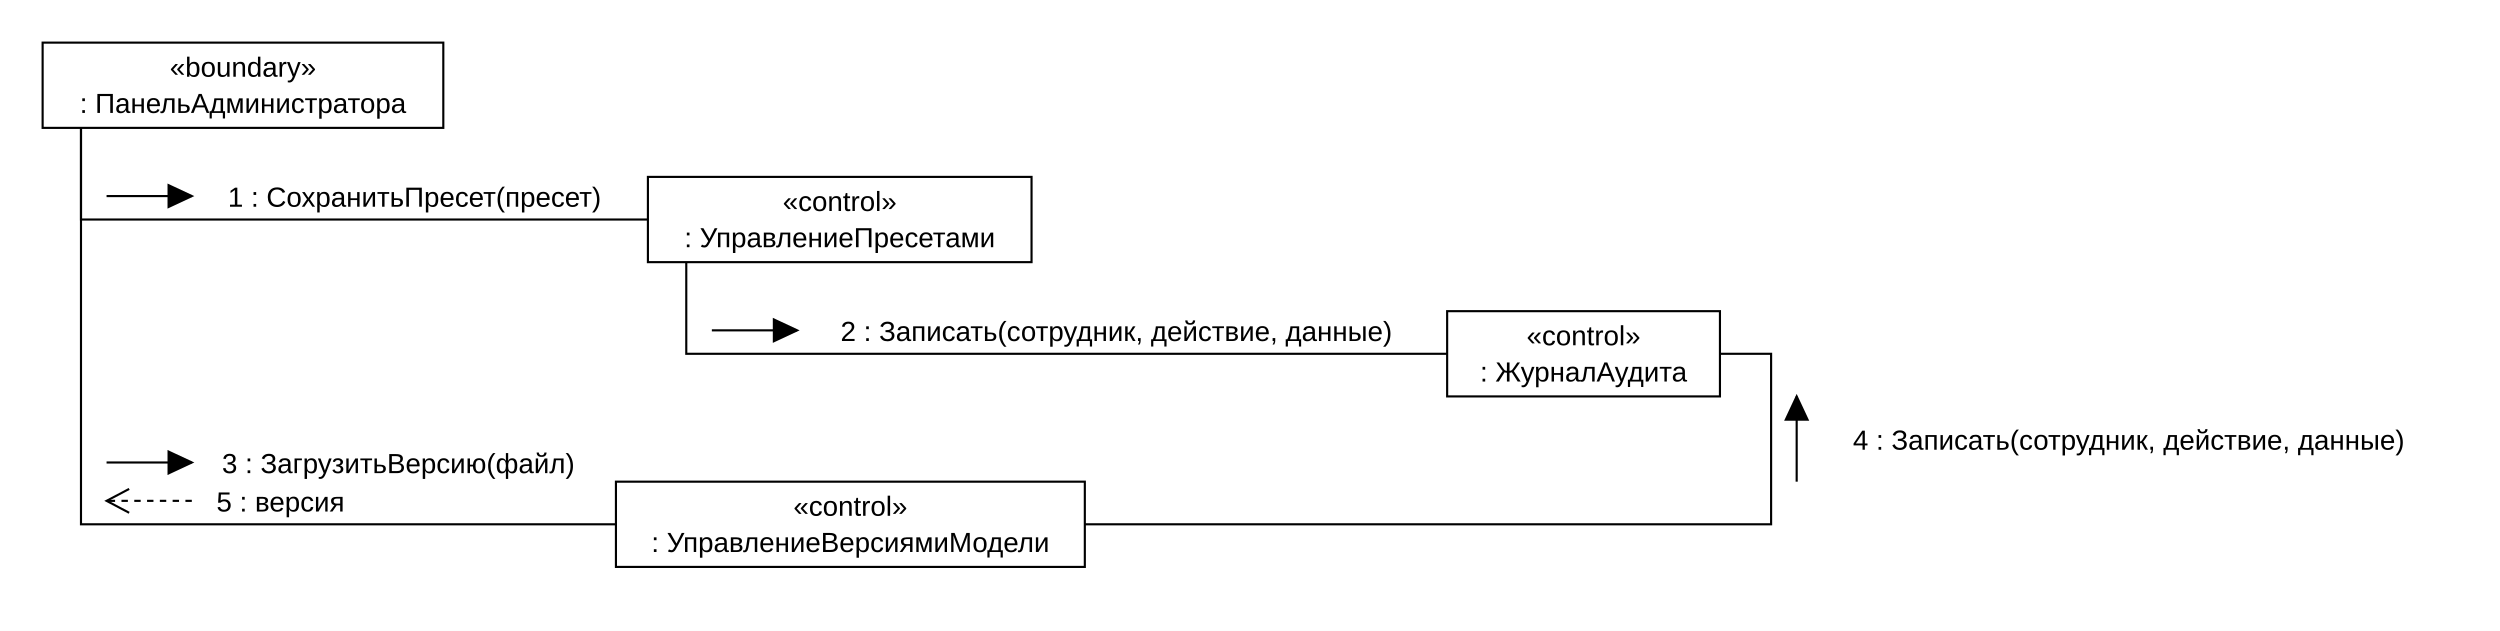
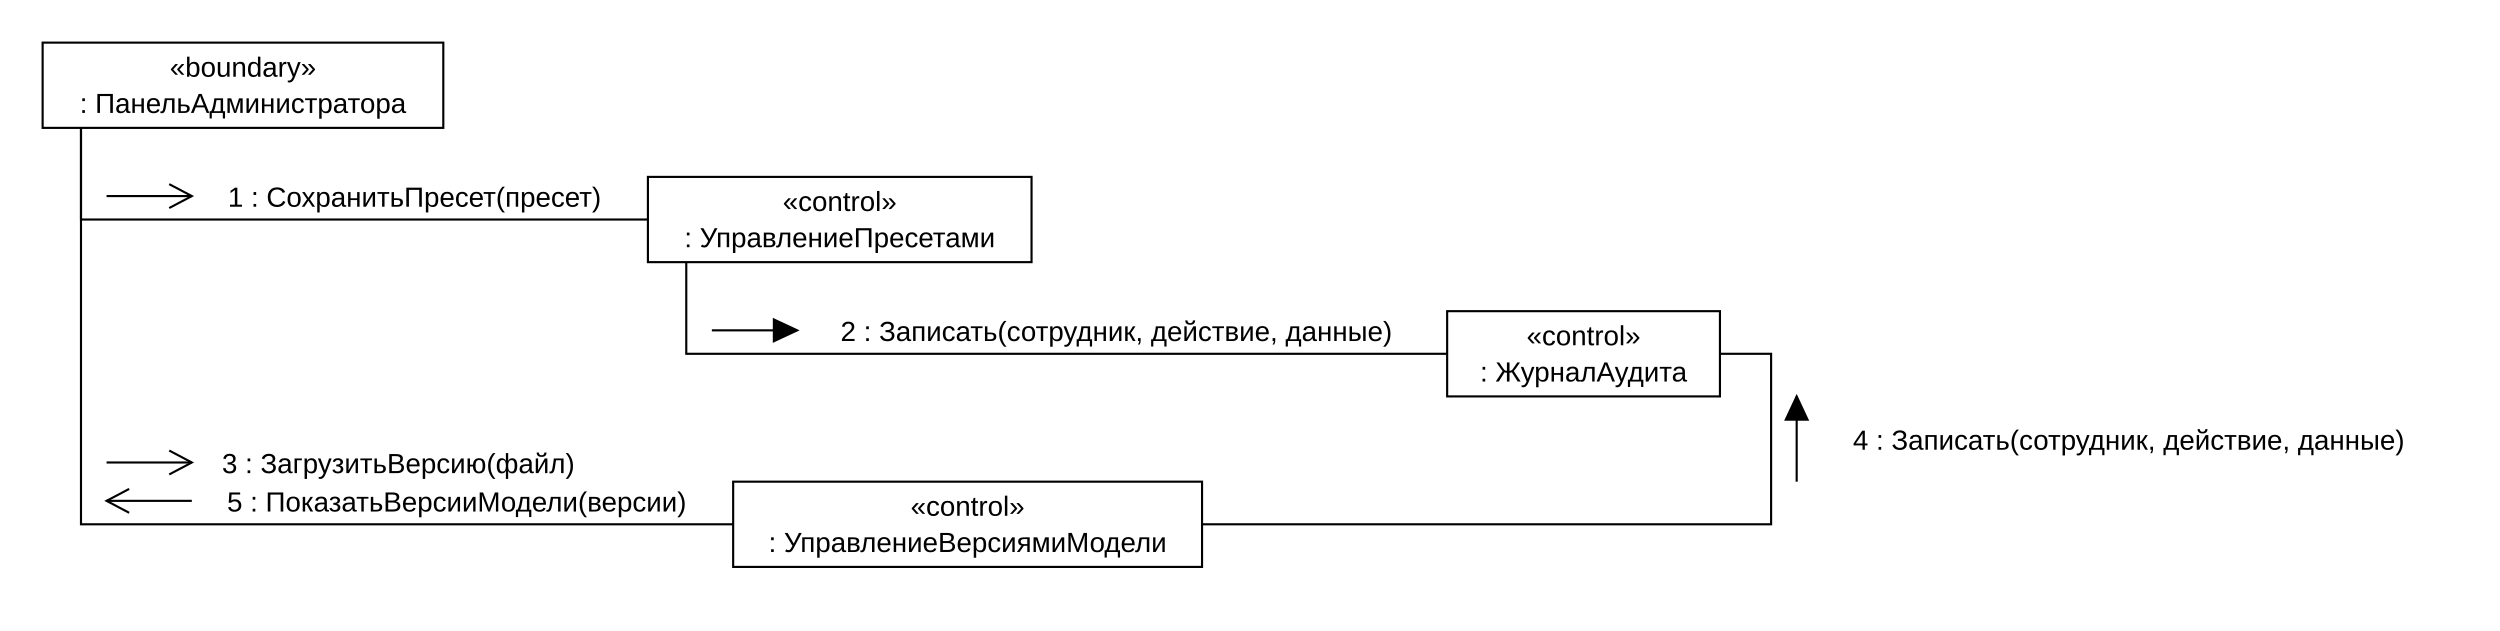
<svg xmlns="http://www.w3.org/2000/svg" width="1173" height="296" viewBox="0 0 1173 296">
  <rect width="1173" height="296" fill="#fff" />
  <path d="M38.0,60.0 L38.0,103.0 L305.0,103.0" fill="none" stroke="#000" />
  <path d="M322.0,123.0 L322.0,166.0 L680.0,166.0" fill="none" stroke="#000" />
-   <path d="M38.0,60.0 L38.0,246.0 L290.0,246.0" fill="none" stroke="#000" />
-   <path d="M807.0,166.0 L831.0,166.0 L831.0,246.0 L509.0,246.0" fill="none" stroke="#000" />
+   <path d="M38.0,60.0 L38.0,246.0 L345.0,246.0" fill="none" stroke="#000" />
+   <path d="M807.0,166.0 L831.0,166.0 L831.0,246.0 L564.0,246.0" fill="none" stroke="#000" />
  <rect x="20.0" y="20.0" width="188.0" height="40.0" fill="#fff" stroke="#000" />
  <text x="114.0" y="36.0" font-family="Arial, Helvetica, sans-serif" font-size="13" text-anchor="middle" font-weight="normal" fill="#000">«boundary»</text>
  <text x="114.0" y="53.0" font-family="Arial, Helvetica, sans-serif" font-size="13" text-anchor="middle" font-weight="normal" fill="#000">: ПанельАдминистратора</text>
  <rect x="304.0" y="83.0" width="180.0" height="40.0" fill="#fff" stroke="#000" />
  <text x="394.0" y="99.0" font-family="Arial, Helvetica, sans-serif" font-size="13" text-anchor="middle" font-weight="normal" fill="#000">«control»</text>
  <text x="394.0" y="116.0" font-family="Arial, Helvetica, sans-serif" font-size="13" text-anchor="middle" font-weight="normal" fill="#000">: УправлениеПресетами</text>
-   <rect x="289.0" y="226.0" width="220.0" height="40.0" fill="#fff" stroke="#000" />
-   <text x="399.0" y="242.0" font-family="Arial, Helvetica, sans-serif" font-size="13" text-anchor="middle" font-weight="normal" fill="#000">«control»</text>
-   <text x="399.0" y="259.0" font-family="Arial, Helvetica, sans-serif" font-size="13" text-anchor="middle" font-weight="normal" fill="#000">: УправлениеВерсиямиМодели</text>
+   <rect x="344.0" y="226.0" width="220.0" height="40.0" fill="#fff" stroke="#000" />
+   <text x="454.0" y="242.0" font-family="Arial, Helvetica, sans-serif" font-size="13" text-anchor="middle" font-weight="normal" fill="#000">«control»</text>
+   <text x="454.0" y="259.0" font-family="Arial, Helvetica, sans-serif" font-size="13" text-anchor="middle" font-weight="normal" fill="#000">: УправлениеВерсиямиМодели</text>
  <rect x="679.0" y="146.0" width="128.0" height="40.0" fill="#fff" stroke="#000" />
  <text x="743.0" y="162.0" font-family="Arial, Helvetica, sans-serif" font-size="13" text-anchor="middle" font-weight="normal" fill="#000">«control»</text>
  <text x="743.0" y="179.0" font-family="Arial, Helvetica, sans-serif" font-size="13" text-anchor="middle" font-weight="normal" fill="#000">: ЖурналАудита</text>
  <line x1="50.0" y1="92.0" x2="90.0" y2="92.0" stroke="#000" />
-   <polygon points="90.0,92.0 79.1,86.9 79.1,97.1" fill="#000" stroke="#000" />
+   <path d="M79.4,86.4 L90.0,92.0 L79.4,97.6" fill="none" stroke="#000" />
  <text x="194.5" y="97.0" font-family="Arial, Helvetica, sans-serif" font-size="13" text-anchor="middle" font-weight="normal" fill="#000">1 : СохранитьПресет(пресет)</text>
  <line x1="334.0" y1="155.0" x2="374.0" y2="155.0" stroke="#000" />
  <polygon points="374.0,155.0 363.1,149.9 363.1,160.1" fill="#000" stroke="#000" />
  <text x="523.8" y="160.0" font-family="Arial, Helvetica, sans-serif" font-size="13" text-anchor="middle" font-weight="normal" fill="#000">2 : Записать(сотрудник, действие, данные)</text>
  <line x1="50.0" y1="217.0" x2="90.0" y2="217.0" stroke="#000" />
-   <polygon points="90.0,217.0 79.1,211.9 79.1,222.1" fill="#000" stroke="#000" />
+   <path d="M79.4,211.4 L90.0,217.0 L79.4,222.6" fill="none" stroke="#000" />
  <text x="186.9" y="222.0" font-family="Arial, Helvetica, sans-serif" font-size="13" text-anchor="middle" font-weight="normal" fill="#000">3 : ЗагрузитьВерсию(файл)</text>
-   <line x1="90.0" y1="235.0" x2="50.0" y2="235.0" stroke="#000" stroke-dasharray="3,3" />
+   <line x1="90.0" y1="235.0" x2="50.0" y2="235.0" stroke="#000" />
  <path d="M60.6,240.6 L50.0,235.0 L60.6,229.4" fill="none" stroke="#000" />
-   <text x="131.6" y="240.0" font-family="Arial, Helvetica, sans-serif" font-size="13" text-anchor="middle" font-weight="normal" fill="#000">5 : версия</text>
+   <text x="214.3" y="240.0" font-family="Arial, Helvetica, sans-serif" font-size="13" text-anchor="middle" font-weight="normal" fill="#000">5 : ПоказатьВерсииМодели(версии)</text>
  <line x1="843.0" y1="226.0" x2="843.0" y2="186.0" stroke="#000" />
  <polygon points="843.0,186.0 837.9,196.9 848.1,196.9" fill="#000" stroke="#000" />
  <text x="998.8" y="211.0" font-family="Arial, Helvetica, sans-serif" font-size="13" text-anchor="middle" font-weight="normal" fill="#000">4 : Записать(сотрудник, действие, данные)</text>
</svg>
